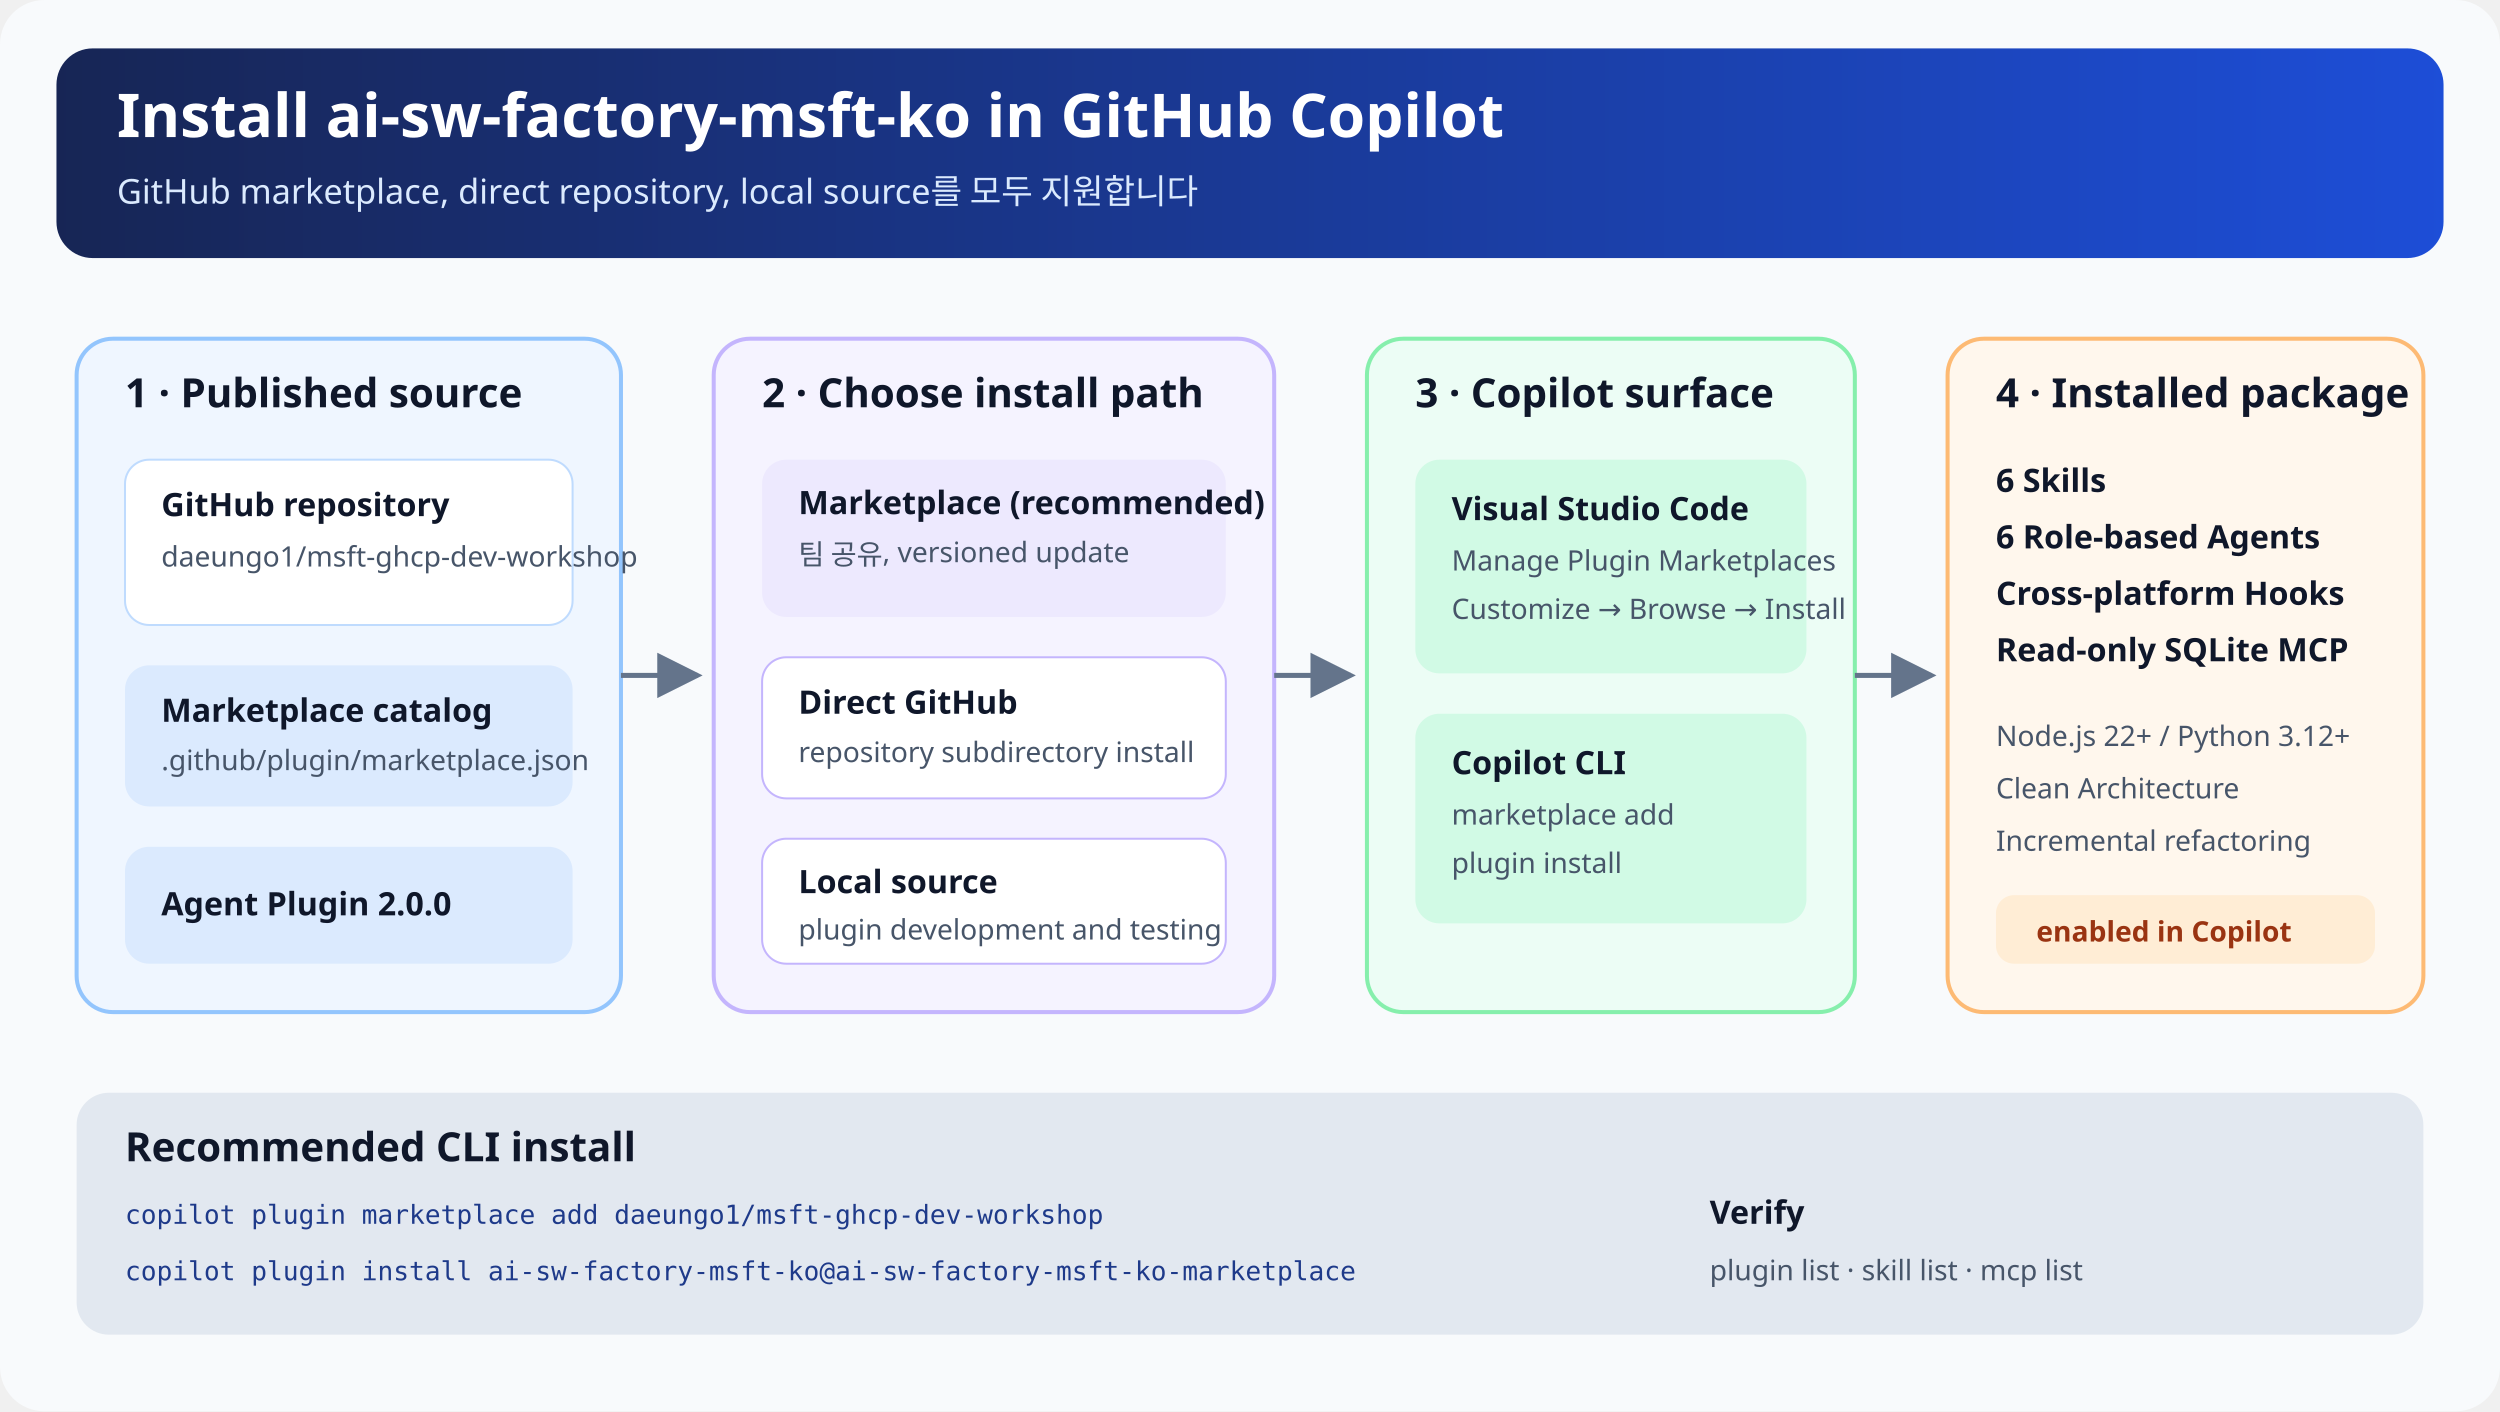
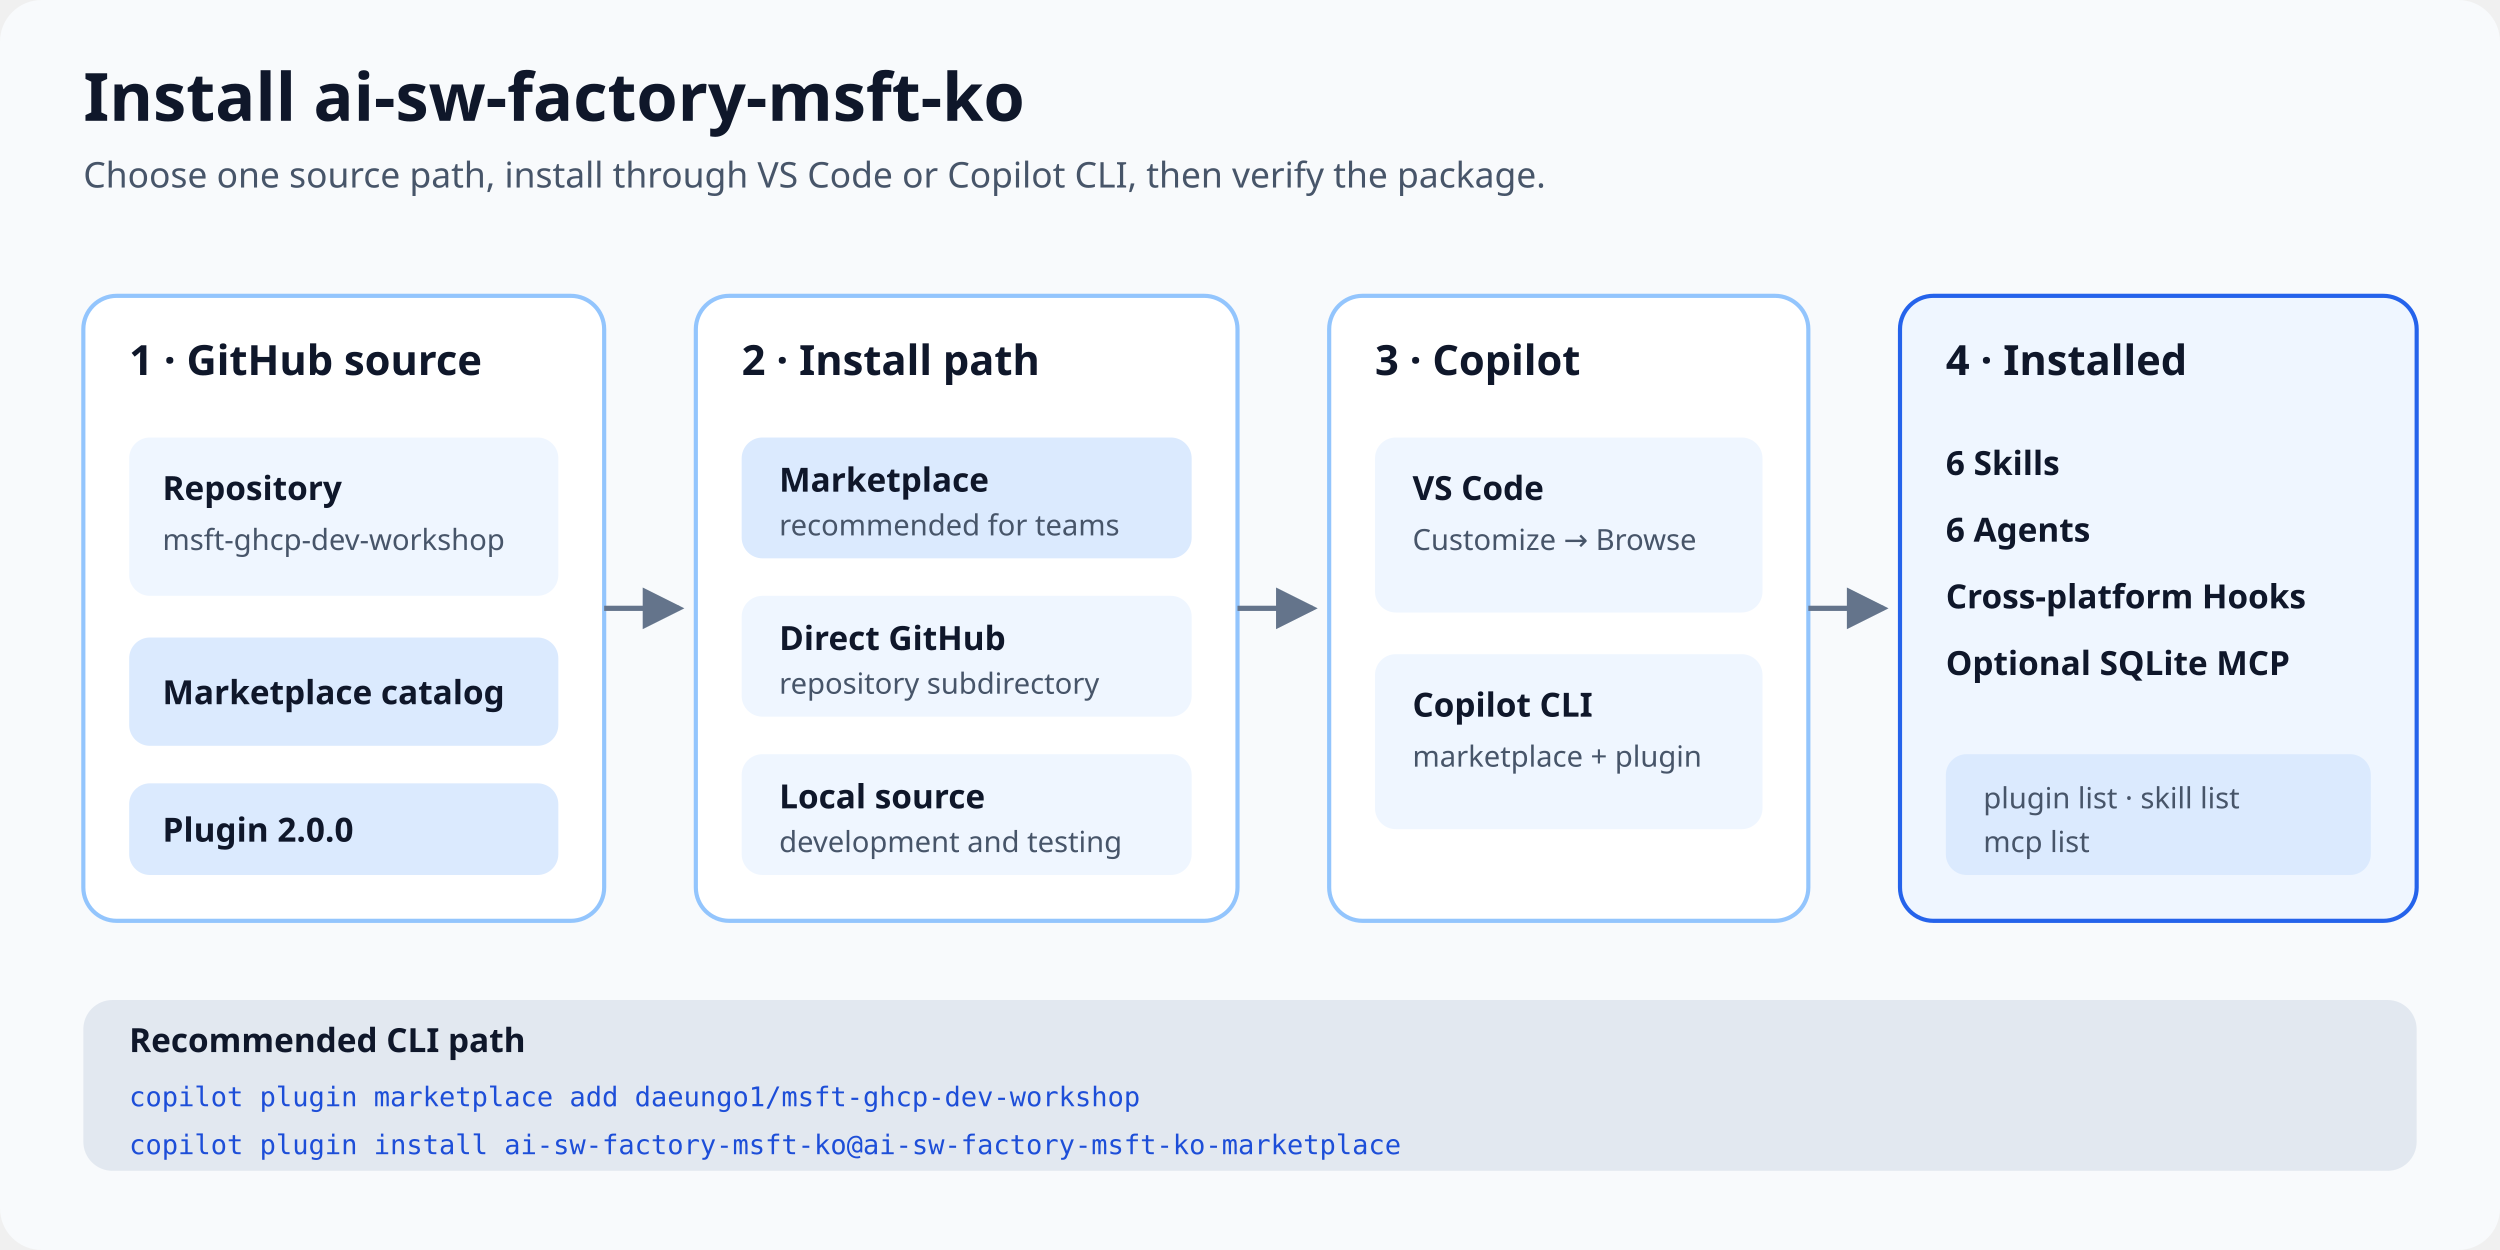
- <svg xmlns="http://www.w3.org/2000/svg" width="1240" height="700" viewBox="0 0 1240 700" role="img" aria-labelledby="title desc">
+ <svg xmlns="http://www.w3.org/2000/svg" width="1200" height="600" viewBox="0 0 1200 600" role="img" aria-labelledby="title desc">
  <defs>
-     <linearGradient id="headerGradient" x1="0" x2="1">
-       <stop offset="0" stop-color="#172554" />
-       <stop offset="1" stop-color="#1d4ed8" />
-     </linearGradient>
-     <marker id="arrow" markerWidth="9" markerHeight="9" refX="8" refY="4.5" orient="auto">
-       <path d="M0 0L9 4.5L0 9Z" fill="#64748b" />
+     <marker id="arrow" markerWidth="8" markerHeight="8" refX="7" refY="4" orient="auto">
+       <path d="M0 0L8 4L0 8Z" fill="#64748b" />
    </marker>
    <style>
-       text { font-family: "Malgun Gothic", "Apple SD Gothic Neo", "Noto Sans KR", sans-serif; fill: #0f172a; }
-       .title { font-size: 30px; font-weight: 700; }
-       .subtitle { font-size: 17px; fill: #dbeafe; }
-       .section { font-size: 20px; font-weight: 700; }
+       text { font-family: "Segoe UI", "Malgun Gothic", sans-serif; fill: #0f172a; }
+       .title { font-size: 32px; font-weight: 700; }
+       .subtitle { font-size: 17px; fill: #475569; }
+       .heading { font-size: 20px; font-weight: 700; }
      .label { font-size: 16px; font-weight: 700; }
      .body { font-size: 14px; fill: #475569; }
-       .code { font-family: "Cascadia Code", "Consolas", monospace; font-size: 13px; fill: #1e3a8a; }
+       .code { font-family: "Cascadia Code", "Consolas", monospace; font-size: 13px; fill: #1d4ed8; }
      .line { fill: none; stroke: #64748b; stroke-width: 2.5; marker-end: url(#arrow); }
    </style>
  </defs>
-   <rect width="1240" height="700" rx="22" fill="#f8fafc" />
-   <rect x="28" y="24" width="1184" height="104" rx="18" fill="url(#headerGradient)" />
-   <text x="58" y="68" class="title" style="fill:#ffffff">Install ai-sw-factory-msft-ko in GitHub Copilot</text>
-   <text x="58" y="101" class="subtitle">GitHub marketplace, direct repository, local source를 모두 지원합니다</text>
-   <rect x="38" y="168" width="270" height="334" rx="18" fill="#eff6ff" stroke="#93c5fd" stroke-width="2" />
-   <text x="62" y="202" class="section">1 · Published source</text>
-   <rect x="62" y="228" width="222" height="82" rx="12" fill="#ffffff" stroke="#bfdbfe" />
-   <text x="80" y="256" class="label">GitHub repository</text>
-   <text x="80" y="281" class="body">daeungo1/msft-ghcp-dev-workshop</text>
-   <rect x="62" y="330" width="222" height="70" rx="12" fill="#dbeafe" />
-   <text x="80" y="358" class="label">Marketplace catalog</text>
-   <text x="80" y="382" class="body">.github/plugin/marketplace.json</text>
-   <rect x="62" y="420" width="222" height="58" rx="12" fill="#dbeafe" />
-   <text x="80" y="454" class="label">Agent Plugin 2.0.0</text>
-   <path d="M308 335H346" class="line" />
-   <rect x="354" y="168" width="278" height="334" rx="18" fill="#f5f3ff" stroke="#c4b5fd" stroke-width="2" />
-   <text x="378" y="202" class="section">2 · Choose install path</text>
-   <rect x="378" y="228" width="230" height="78" rx="12" fill="#ede9fe" />
-   <text x="396" y="255" class="label">Marketplace (recommended)</text>
-   <text x="396" y="280" class="body">팀 공유, versioned update</text>
-   <rect x="378" y="326" width="230" height="70" rx="12" fill="#ffffff" stroke="#c4b5fd" />
-   <text x="396" y="354" class="label">Direct GitHub</text>
-   <text x="396" y="378" class="body">repository subdirectory install</text>
-   <rect x="378" y="416" width="230" height="62" rx="12" fill="#ffffff" stroke="#c4b5fd" />
-   <text x="396" y="443" class="label">Local source</text>
-   <text x="396" y="466" class="body">plugin development and testing</text>
-   <path d="M632 335H670" class="line" />
-   <rect x="678" y="168" width="242" height="334" rx="18" fill="#ecfdf5" stroke="#86efac" stroke-width="2" />
-   <text x="702" y="202" class="section">3 · Copilot surface</text>
-   <rect x="702" y="228" width="194" height="106" rx="12" fill="#d1fae5" />
-   <text x="720" y="258" class="label">Visual Studio Code</text>
-   <text x="720" y="283" class="body">Manage Plugin Marketplaces</text>
-   <text x="720" y="307" class="body">Customize → Browse → Install</text>
-   <rect x="702" y="354" width="194" height="104" rx="12" fill="#d1fae5" />
-   <text x="720" y="384" class="label">Copilot CLI</text>
-   <text x="720" y="409" class="body">marketplace add</text>
-   <text x="720" y="433" class="body">plugin install</text>
-   <path d="M920 335H958" class="line" />
-   <rect x="966" y="168" width="236" height="334" rx="18" fill="#fff7ed" stroke="#fdba74" stroke-width="2" />
-   <text x="990" y="202" class="section">4 · Installed package</text>
-   <text x="990" y="244" class="label">6 Skills</text>
-   <text x="990" y="272" class="label">6 Role-based Agents</text>
-   <text x="990" y="300" class="label">Cross-platform Hooks</text>
-   <text x="990" y="328" class="label">Read-only SQLite MCP</text>
-   <text x="990" y="370" class="body">Node.js 22+ / Python 3.12+</text>
-   <text x="990" y="396" class="body">Clean Architecture</text>
-   <text x="990" y="422" class="body">Incremental refactoring</text>
-   <rect x="990" y="444" width="188" height="34" rx="9" fill="#ffedd5" />
-   <text x="1010" y="467" class="body" style="font-weight:700;fill:#9a3412">enabled in Copilot</text>
-   <rect x="38" y="542" width="1164" height="120" rx="16" fill="#e2e8f0" />
-   <text x="62" y="576" class="section">Recommended CLI install</text>
-   <text x="62" y="607" class="code">copilot plugin marketplace add daeungo1/msft-ghcp-dev-workshop</text>
-   <text x="62" y="635" class="code">copilot plugin install ai-sw-factory-msft-ko@ai-sw-factory-msft-ko-marketplace</text>
-   <text x="848" y="607" class="label">Verify</text>
-   <text x="848" y="635" class="body">plugin list · skill list · mcp list</text>
+   <rect width="1200" height="600" rx="20" fill="#f8fafc" />
+   <text x="40" y="58" class="title">Install ai-sw-factory-msft-ko</text>
+   <text x="40" y="90" class="subtitle">Choose one source path, install through VS Code or Copilot CLI, then verify the package.</text>
+   <rect x="40" y="142" width="250" height="300" rx="16" fill="#ffffff" stroke="#93c5fd" stroke-width="2" />
+   <text x="62" y="180" class="heading">1 · GitHub source</text>
+   <rect x="62" y="210" width="206" height="76" rx="10" fill="#eff6ff" />
+   <text x="78" y="240" class="label">Repository</text>
+   <text x="78" y="264" class="body">msft-ghcp-dev-workshop</text>
+   <rect x="62" y="306" width="206" height="52" rx="10" fill="#dbeafe" />
+   <text x="78" y="338" class="label">Marketplace catalog</text>
+   <rect x="62" y="376" width="206" height="44" rx="10" fill="#dbeafe" />
+   <text x="78" y="404" class="label">Plugin 2.0.0</text>
+   <path d="M290 292H326" class="line" />
+   <rect x="334" y="142" width="260" height="300" rx="16" fill="#ffffff" stroke="#93c5fd" stroke-width="2" />
+   <text x="356" y="180" class="heading">2 · Install path</text>
+   <rect x="356" y="210" width="216" height="58" rx="10" fill="#dbeafe" />
+   <text x="374" y="236" class="label">Marketplace</text>
+   <text x="374" y="257" class="body">recommended for teams</text>
+   <rect x="356" y="286" width="216" height="58" rx="10" fill="#eff6ff" />
+   <text x="374" y="312" class="label">Direct GitHub</text>
+   <text x="374" y="333" class="body">repository subdirectory</text>
+   <rect x="356" y="362" width="216" height="58" rx="10" fill="#eff6ff" />
+   <text x="374" y="388" class="label">Local source</text>
+   <text x="374" y="409" class="body">development and testing</text>
+   <path d="M594 292H630" class="line" />
+   <rect x="638" y="142" width="230" height="300" rx="16" fill="#ffffff" stroke="#93c5fd" stroke-width="2" />
+   <text x="660" y="180" class="heading">3 · Copilot</text>
+   <rect x="660" y="210" width="186" height="84" rx="10" fill="#eff6ff" />
+   <text x="678" y="240" class="label">VS Code</text>
+   <text x="678" y="264" class="body">Customize → Browse</text>
+   <rect x="660" y="314" width="186" height="84" rx="10" fill="#eff6ff" />
+   <text x="678" y="344" class="label">Copilot CLI</text>
+   <text x="678" y="368" class="body">marketplace + plugin</text>
+   <path d="M868 292H904" class="line" />
+   <rect x="912" y="142" width="248" height="300" rx="16" fill="#eff6ff" stroke="#2563eb" stroke-width="2" />
+   <text x="934" y="180" class="heading">4 · Installed</text>
+   <text x="934" y="228" class="label">6 Skills</text>
+   <text x="934" y="260" class="label">6 Agents</text>
+   <text x="934" y="292" class="label">Cross-platform Hooks</text>
+   <text x="934" y="324" class="label">Optional SQLite MCP</text>
+   <rect x="934" y="362" width="204" height="58" rx="10" fill="#dbeafe" />
+   <text x="952" y="388" class="body">plugin list · skill list</text>
+   <text x="952" y="409" class="body">mcp list</text>
+   <rect x="40" y="480" width="1120" height="82" rx="14" fill="#e2e8f0" />
+   <text x="62" y="505" class="label">Recommended CLI path</text>
+   <text x="62" y="531" class="code">copilot plugin marketplace add daeungo1/msft-ghcp-dev-workshop</text>
+   <text x="62" y="554" class="code">copilot plugin install ai-sw-factory-msft-ko@ai-sw-factory-msft-ko-marketplace</text>
</svg>
